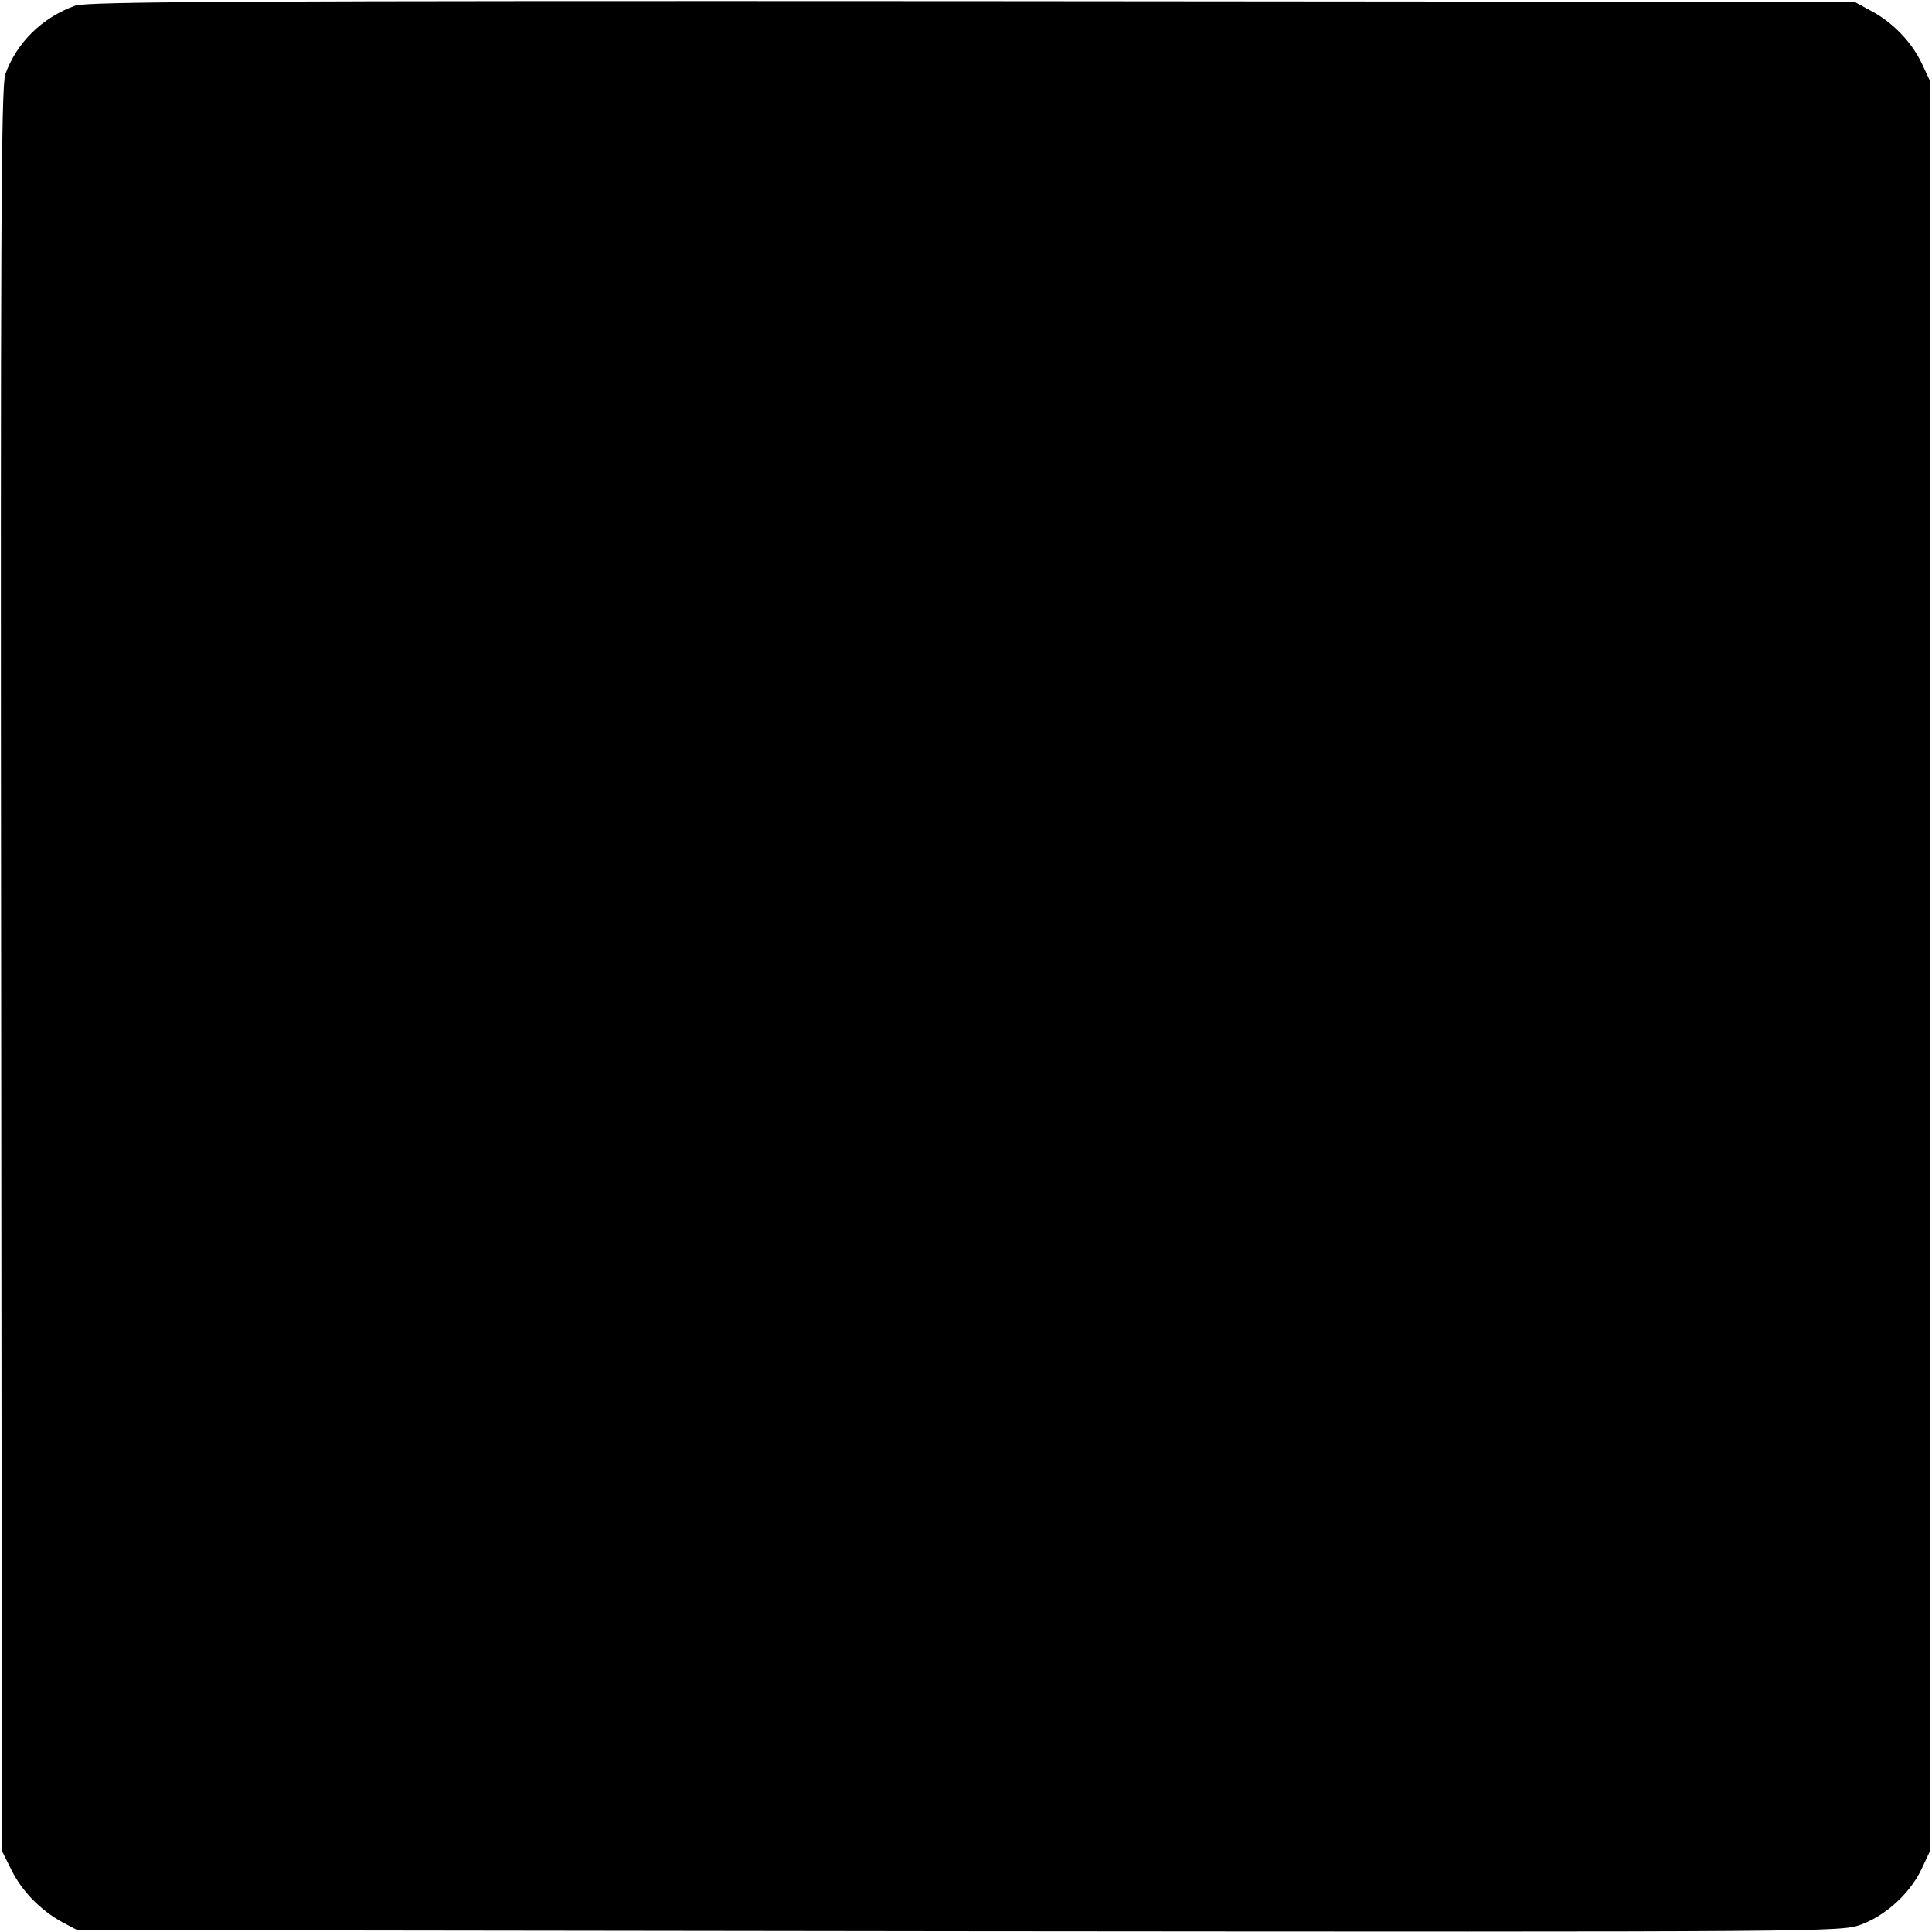
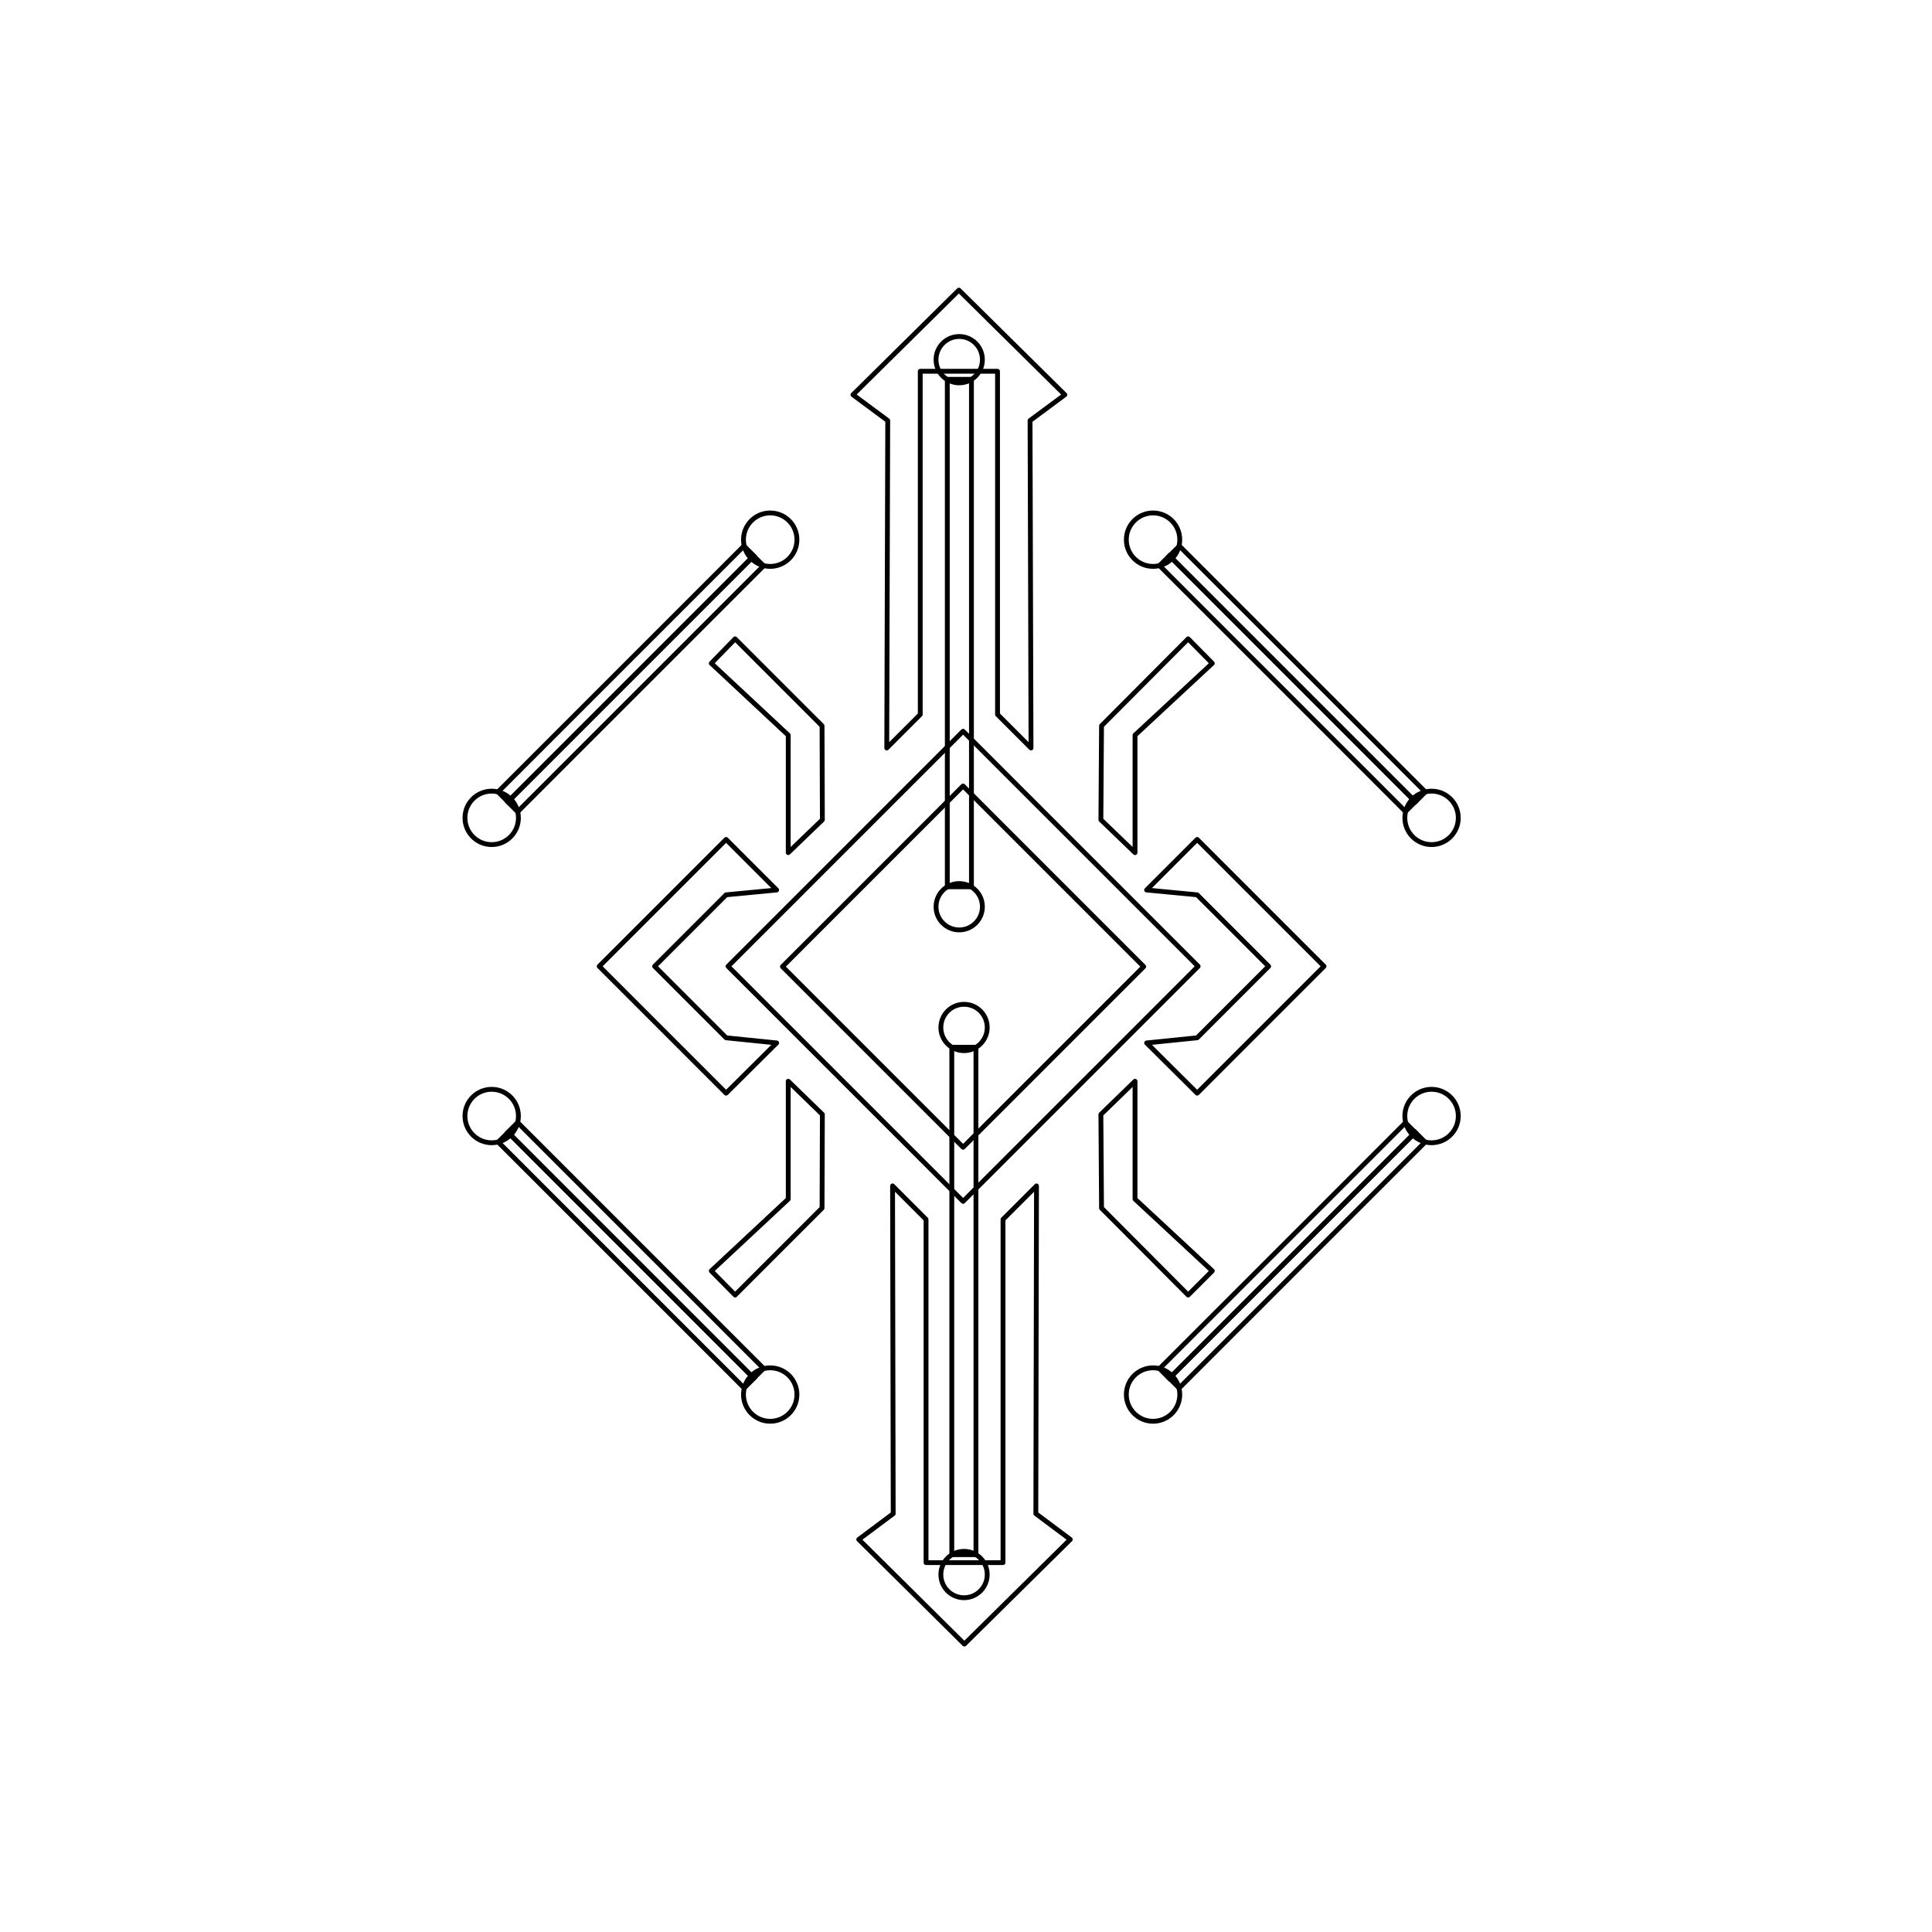
- <svg xmlns="http://www.w3.org/2000/svg" version="1.0" width="512pt" height="512pt" viewBox="0 0 512 512" preserveAspectRatio="xMidYMid meet">
-   <g transform="translate(0,512) scale(0.1,-0.1)" fill="#000000" stroke="none">
-     <path d="M199 5105 c-88 -32 -155 -98 -185 -182 -11 -32 -13 -429 -11 -2373 l2 -2335 25 -50 c28 -57 77 -107 135 -139 l40 -21 2337 -3 c2326 -2 2337 -2 2391 18 66 25 128 82 159 146 l23 49 0 2345 0 2345 -22 47 c-27 57 -78 110 -136 140 l-42 23 -2340 2 c-1931 1 -2346 -1 -2376 -12z" />
+ <svg xmlns="http://www.w3.org/2000/svg" width="512" height="512" viewBox="0 0 512 512">
+   <g transform="translate(89.60, 47.79) scale(0.8533)">
+     <path d="M194.1,188.1l56.1,56.1l-56.1,56.1l-56.1-56.1L194.1,188.1 M194.1,171.1l-73,73l73,73l73-73L194.1,171.1z" fill="none" stroke="#000000" stroke-width="1.5" stroke-linecap="round" stroke-linejoin="round" pathLength="100" />
+     <g>
+       <polygon fill="none" stroke="#000000" stroke-width="1.5" stroke-linecap="round" stroke-linejoin="round" points="225.7,66.6 192.8,34.1 159.9,66.6 170.7,74.6 170.4,176.3 180.8,165.9 180.8,59.3 204.8,59.3 204.8,165.9 215.2,176.3 214.9,74.6" />
+       <rect fill="none" stroke="#000000" stroke-width="1.5" x="189.2" y="61.8" width="7.5" height="157.6" />
+       <circle fill="none" stroke="#000000" stroke-width="1.5" cx="192.9" cy="55.7" r="7.2" />
+       <circle fill="none" stroke="#000000" stroke-width="1.5" cx="192.9" cy="225.6" r="7.2" />
+       <polygon fill="none" stroke="#000000" stroke-width="1.5" stroke-linecap="round" stroke-linejoin="round" points="161.7,422.1 194.5,454.6 227.4,422.1 216.7,414.1 216.9,312.3 206.5,322.7 206.5,429.3 182.6,429.3 182.6,322.7 172.2,312.3 172.4,414.1" />
+       <rect fill="none" stroke="#000000" stroke-width="1.5" x="190.7" y="269.3" transform="matrix(-1 -1.224647e-16 1.224647e-16 -1 388.8 696.1362)" width="7.5" height="157.6" />
+       <circle fill="none" stroke="#000000" stroke-width="1.5" cx="194.4" cy="433" r="7.2" />
+       <circle fill="none" stroke="#000000" stroke-width="1.5" cx="194.4" cy="263.1" r="7.2" />
+     </g>
+     <g class="p-group p-arms">
+       <rect fill="none" stroke="#000000" stroke-width="1.5" x="38.4" y="154.2" transform="matrix(0.7071 -0.7071 0.7071 0.7071 -83.4618 111.1727)" width="108" height="4.3" />
+       <rect fill="none" stroke="#000000" stroke-width="1.5" x="35.4" y="151.1" transform="matrix(0.7071 -0.7071 0.7071 0.7071 -82.1987 108.1233)" width="108" height="4.3" />
+       <rect fill="none" stroke="#000000" stroke-width="1.5" x="292.7" y="102.3" transform="matrix(0.7071 -0.7071 0.7071 0.7071 -24.18 254.2915)" width="4.3" height="108" />
+       <rect fill="none" stroke="#000000" stroke-width="1.5" x="295.8" y="99.3" transform="matrix(0.7071 -0.7071 0.7071 0.7071 -21.1306 255.5546)" width="4.3" height="108" />
+       <rect fill="none" stroke="#000000" stroke-width="1.5" x="240.8" y="330.2" transform="matrix(0.7071 -0.7071 0.7071 0.7071 -148.6304 305.8405)" width="108" height="4.3" />
+       <rect fill="none" stroke="#000000" stroke-width="1.5" x="243.9" y="333.2" transform="matrix(0.7071 -0.7071 0.7071 0.7071 -149.8935 308.8899)" width="108" height="4.3" />
+       <rect fill="none" stroke="#000000" stroke-width="1.5" x="90.3" y="278.3" transform="matrix(0.7071 -0.7071 0.7071 0.7071 -207.9122 162.7217)" width="4.3" height="108" />
+       <rect fill="none" stroke="#000000" stroke-width="1.5" x="87.3" y="281.4" transform="matrix(0.7071 -0.7071 0.7071 0.7071 -210.9616 161.4586)" width="4.3" height="108" />
+     </g>
+     <g class="p-group p-brackets">
+       <polygon fill="none" stroke="#000000" stroke-width="1.5" stroke-linecap="round" stroke-linejoin="round" points="139.8,208.8 150.4,198.6 150.3,169.4 123.3,142.4 115.9,150 139.8,172.3" />
+       <polygon fill="none" stroke="#000000" stroke-width="1.5" stroke-linecap="round" stroke-linejoin="round" points="98.3,244.1 120.5,221.9 136.2,220.4 120.5,204.7 81.1,244.1 120.5,283.5 136.2,267.9 120.5,266.3" />
+       <polygon fill="none" stroke="#000000" stroke-width="1.5" stroke-linecap="round" stroke-linejoin="round" points="247.5,208.8 236.9,198.6 237.1,169.4 264,142.4 271.5,150 247.5,172.3" />
+       <polygon fill="none" stroke="#000000" stroke-width="1.5" stroke-linecap="round" stroke-linejoin="round" points="289,244.1 266.8,221.9 251.1,220.4 266.8,204.7 306.2,244.1 266.8,283.5 251.1,267.9 266.8,266.3" />
+       <polygon fill="none" stroke="#000000" stroke-width="1.5" stroke-linecap="round" stroke-linejoin="round" points="139.8,279.8 150.4,290.1 150.3,319.2 123.3,346.2 115.9,338.7 139.8,316.4" />
+       <polygon fill="none" stroke="#000000" stroke-width="1.5" stroke-linecap="round" stroke-linejoin="round" points="247.5,279.8 236.9,290.1 237.1,319.2 264,346.2 271.5,338.7 247.5,316.4" />
+     </g>
+     <g class="c-group c-dots">
+       <circle fill="none" stroke="#000000" stroke-width="1.5" cx="134.2" cy="111.6" r="8.3" />
+       <circle fill="none" stroke="#000000" stroke-width="1.5" cx="47.7" cy="198" r="8.3" />
+       <circle fill="none" stroke="#000000" stroke-width="1.5" cx="253.1" cy="111.6" r="8.3" />
+       <circle fill="none" stroke="#000000" stroke-width="1.5" cx="339.6" cy="198" r="8.3" />
+       <circle fill="none" stroke="#000000" stroke-width="1.5" cx="253.1" cy="377.1" r="8.3" />
+       <circle fill="none" stroke="#000000" stroke-width="1.5" cx="339.6" cy="290.6" r="8.3" />
+       <circle fill="none" stroke="#000000" stroke-width="1.5" cx="134.2" cy="377.1" r="8.3" />
+       <circle fill="none" stroke="#000000" stroke-width="1.5" cx="47.7" cy="290.6" r="8.3" />
+     </g>
  </g>
</svg>
